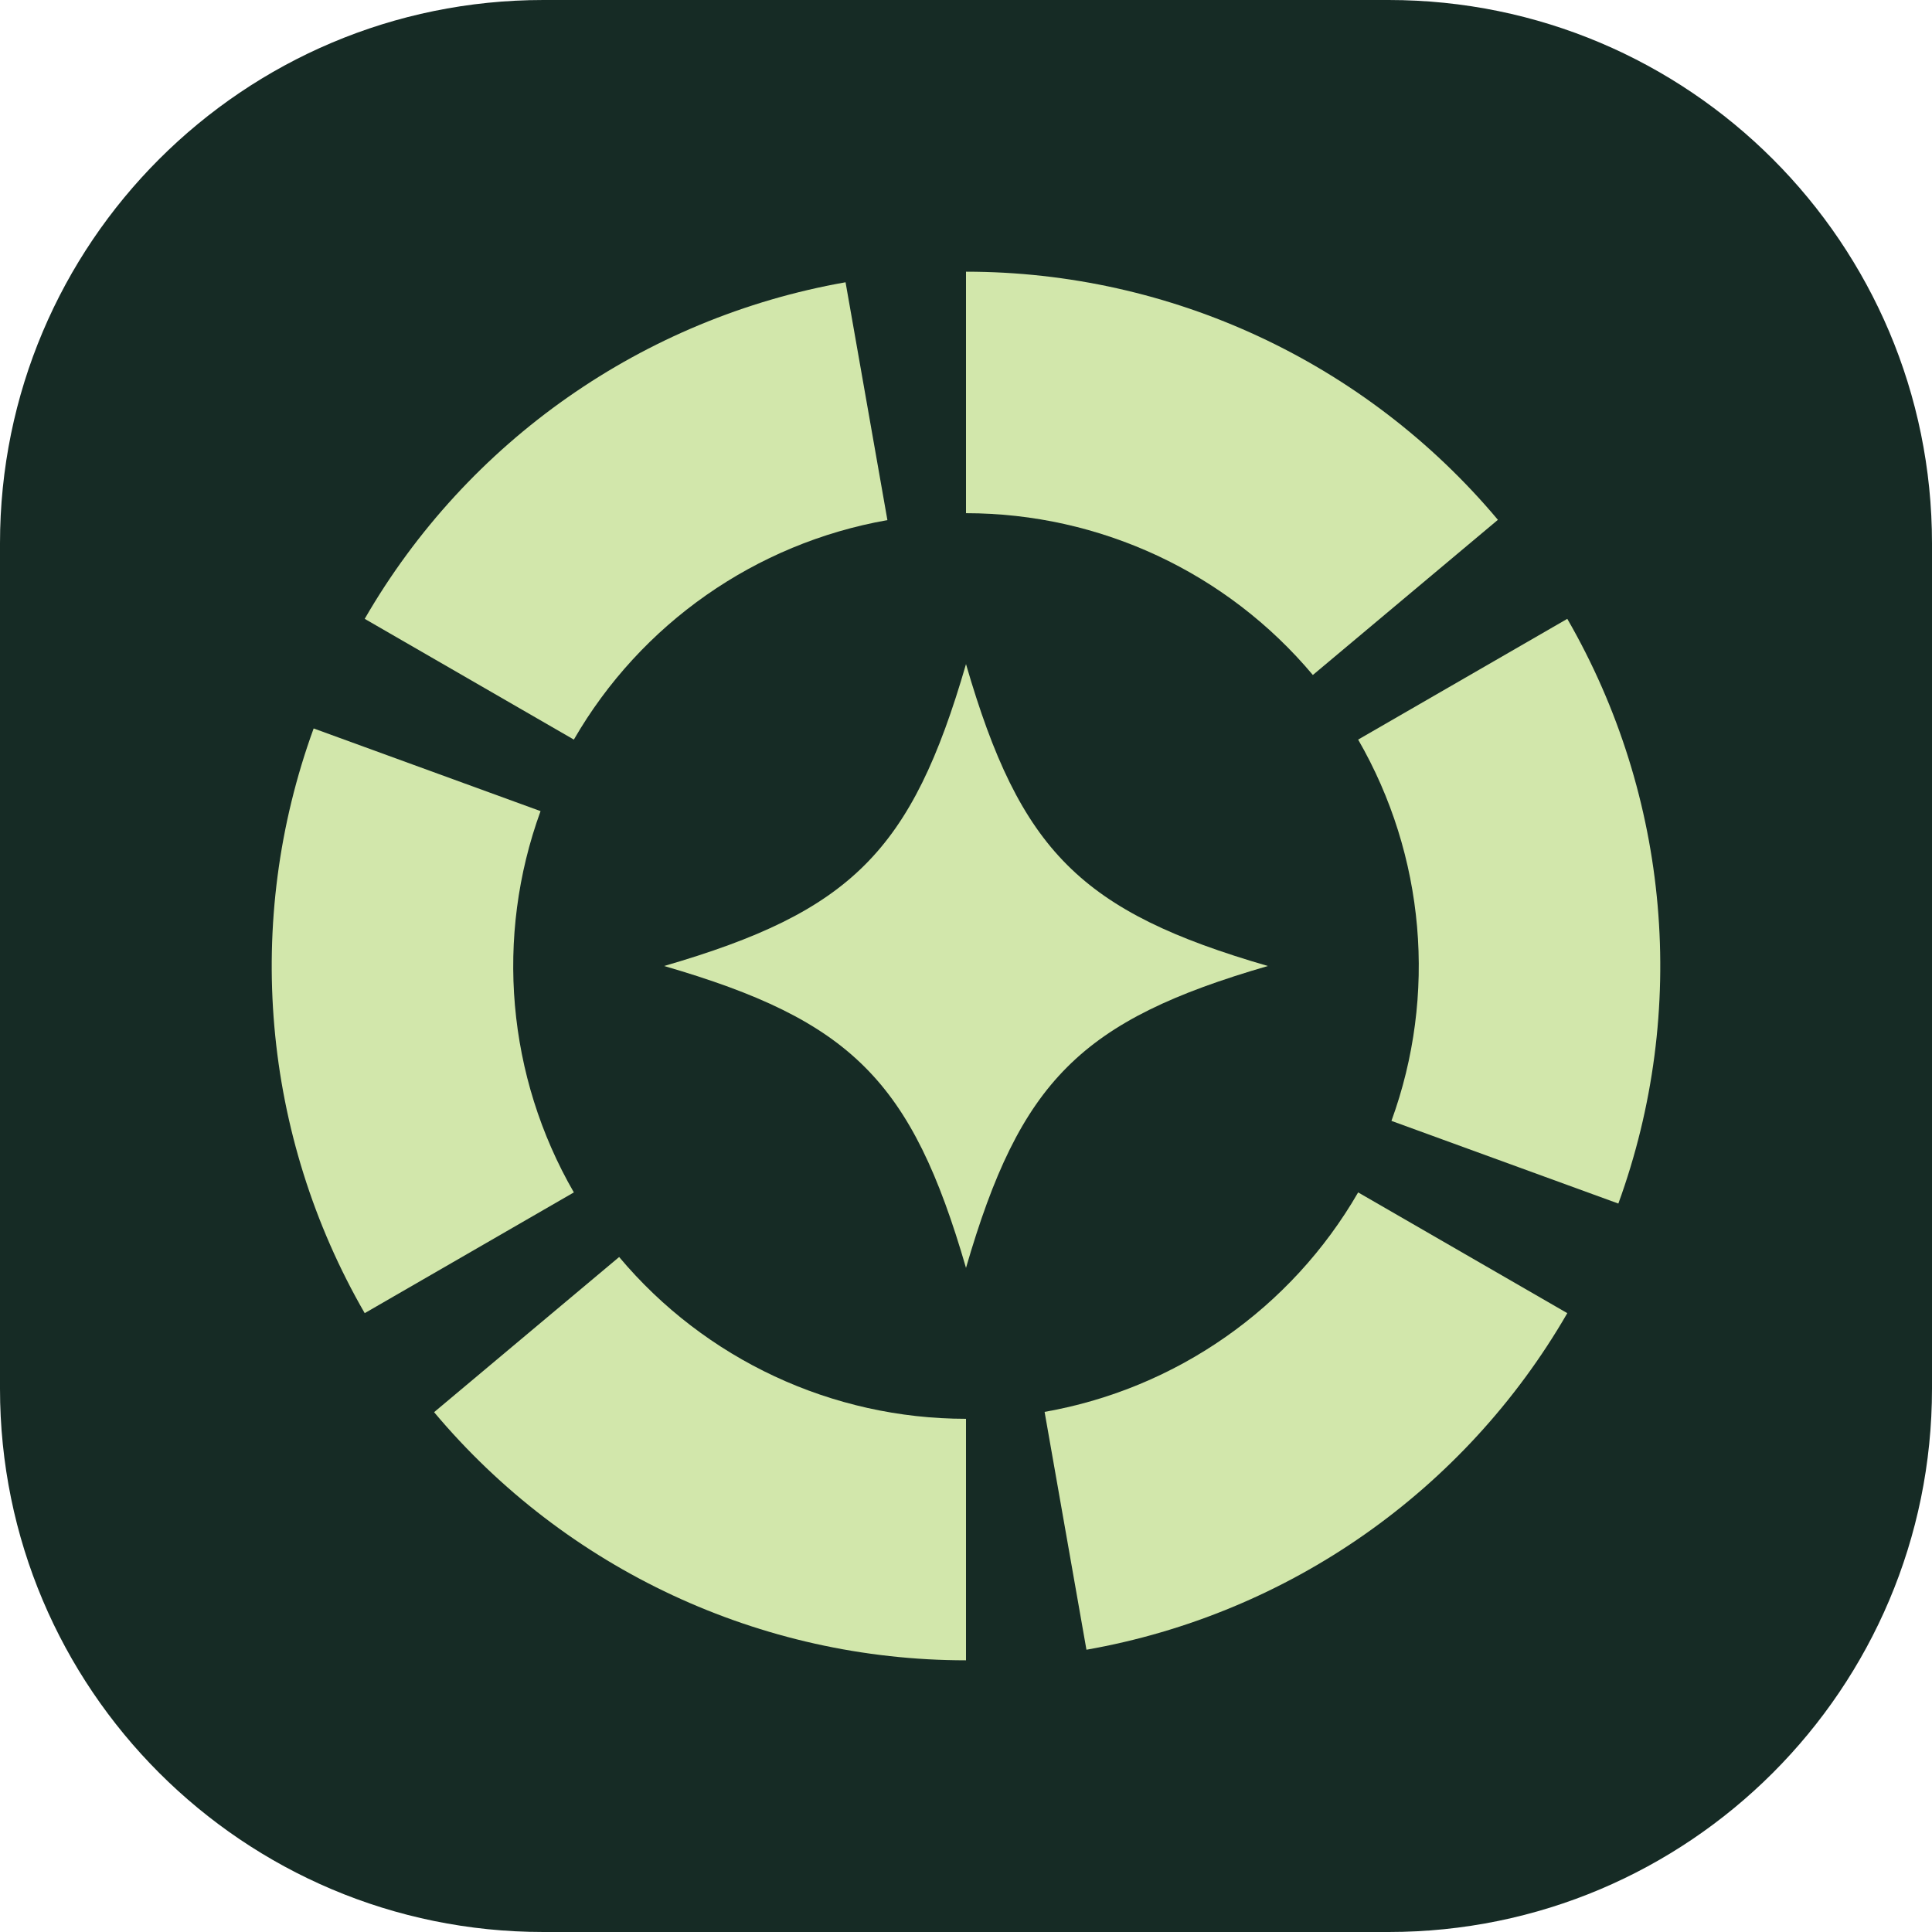
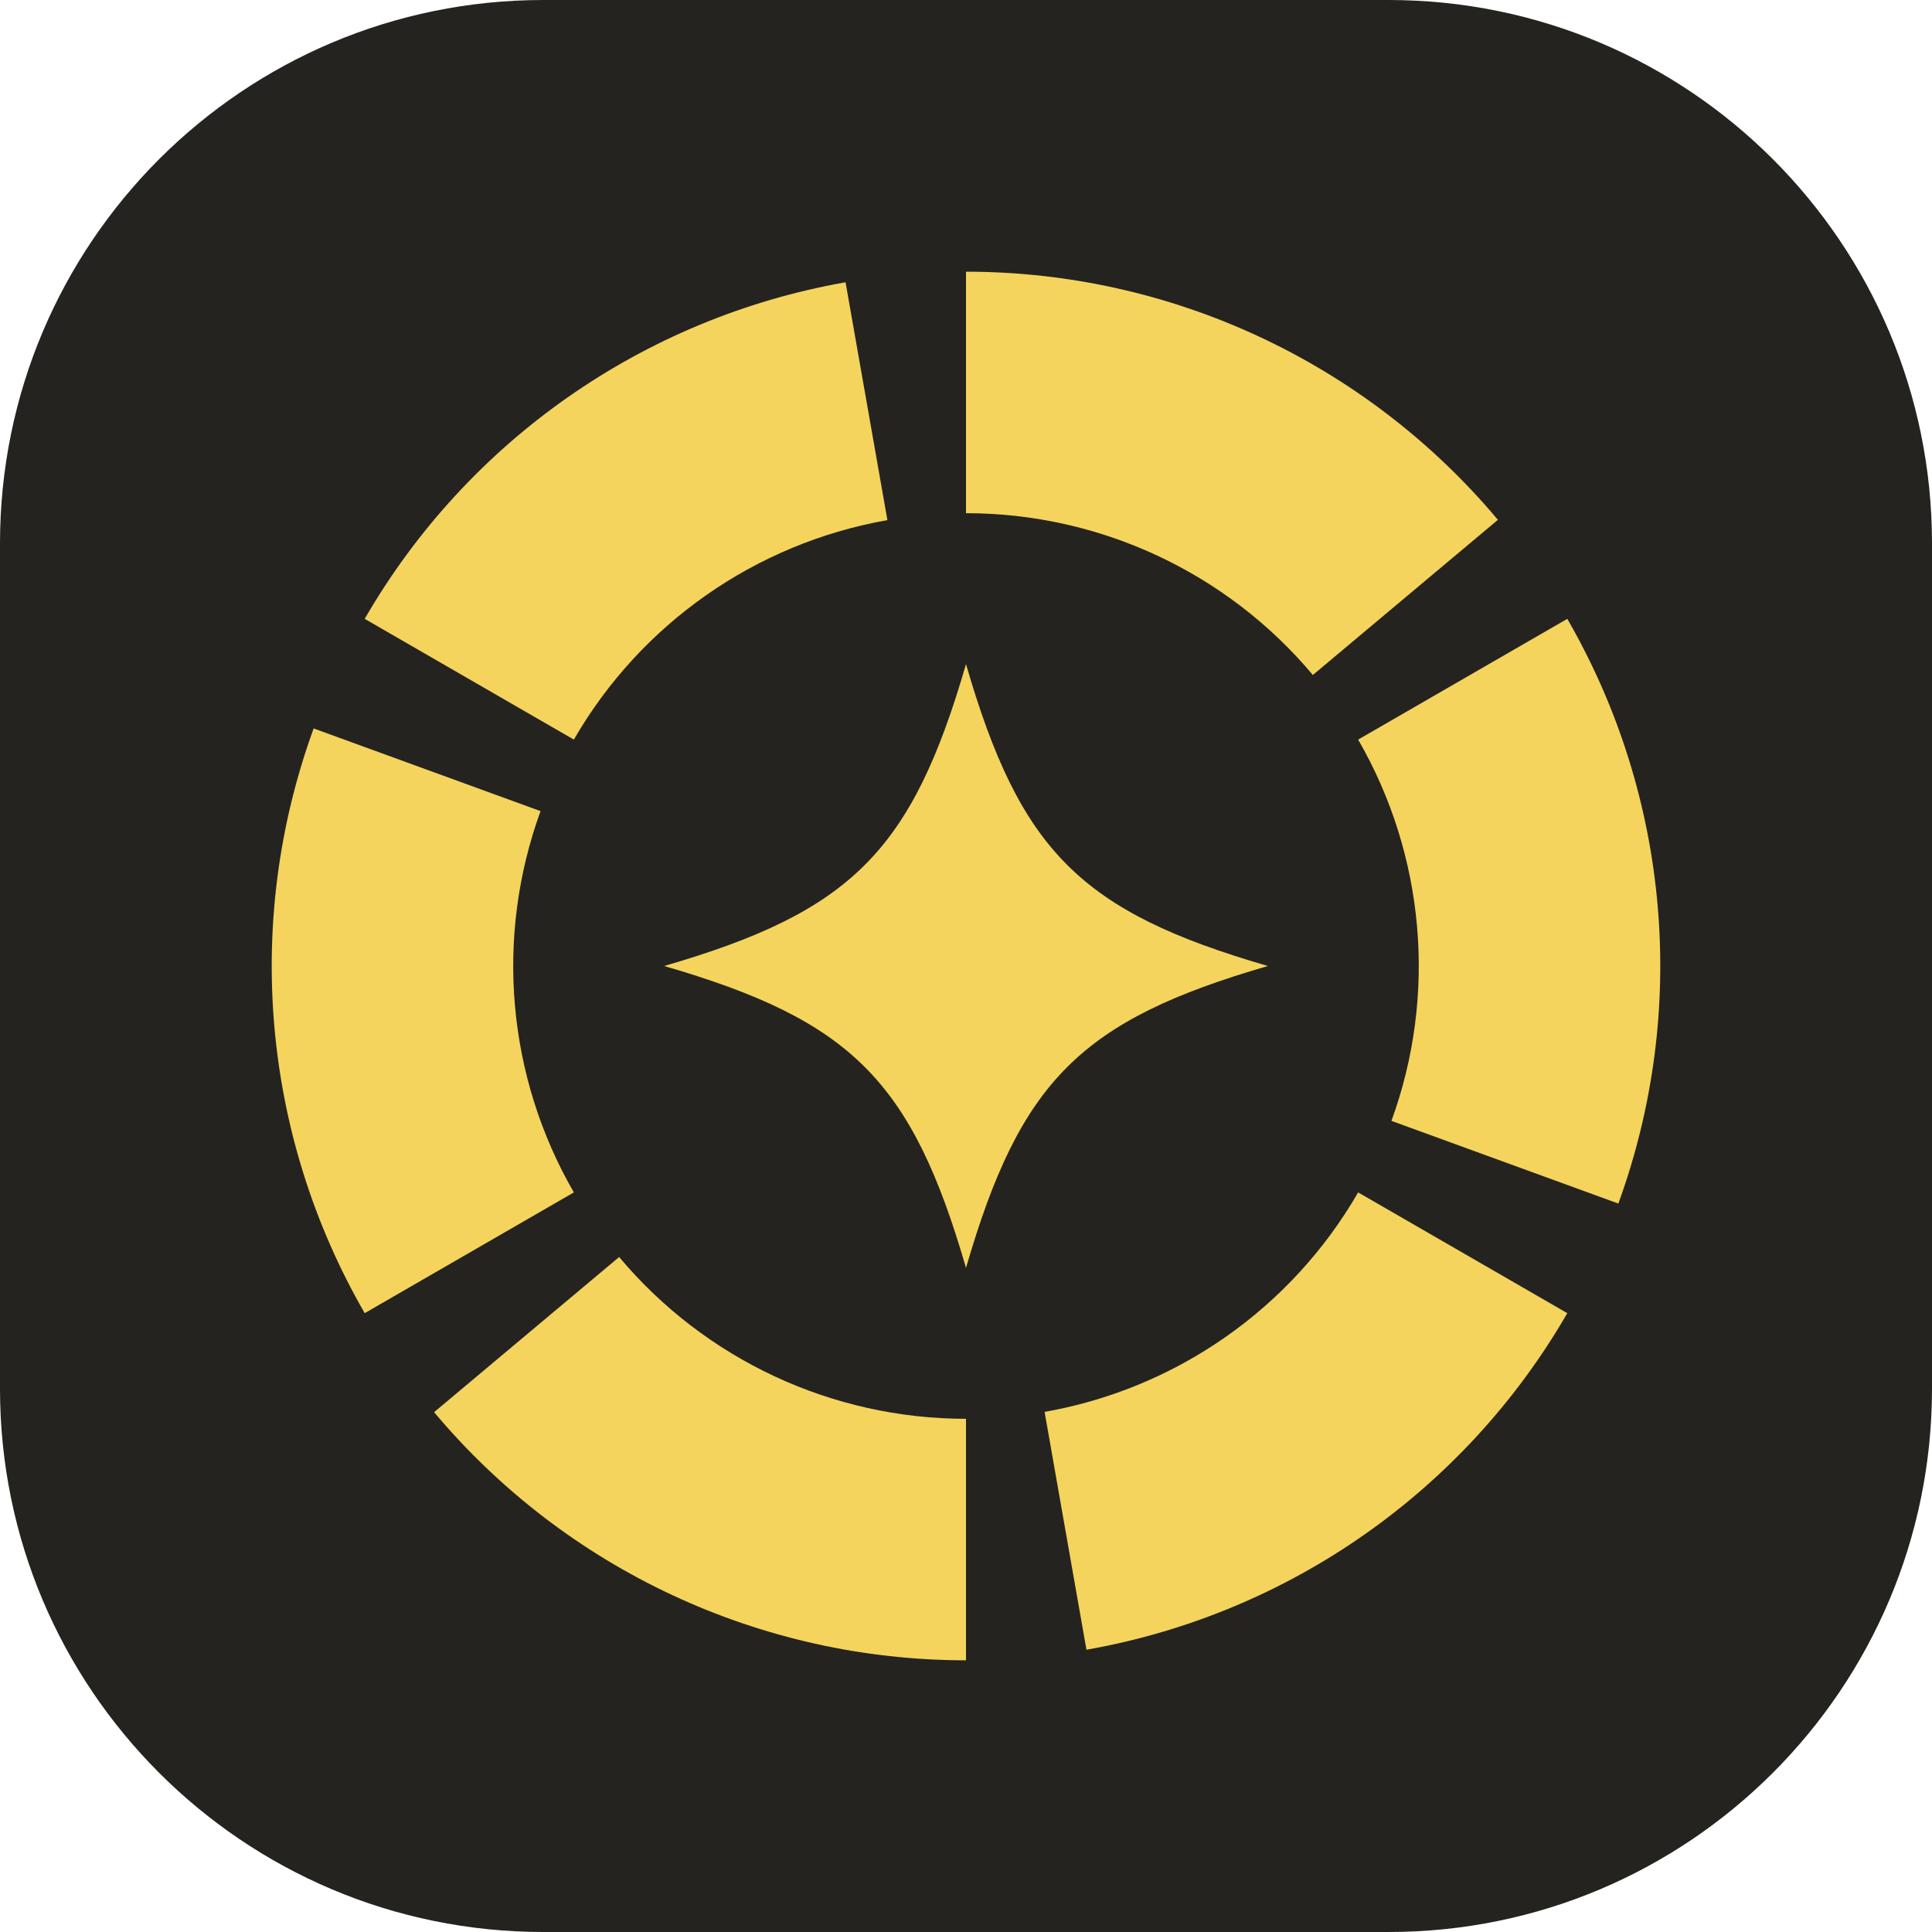
<svg xmlns="http://www.w3.org/2000/svg" viewBox="0 0 64 64" fill="none">
-   <rect width="64" height="64" rx="18" fill="#162b25" />
-   <g fill="#d2e7ab">
+   <rect width="64" height="64" rx="18" fill="#242320" />
+   <g fill="#f4d45c">
    <path id="orbit" d="M32 9a23 23 0 0 1 17.62 8.22l-6.13 5.14A15 15 0 0 0 32 17Z" />
    <use href="#orbit" transform="rotate(60 32 32)" />
    <use href="#orbit" transform="rotate(120 32 32)" />
    <use href="#orbit" transform="rotate(180 32 32)" />
    <use href="#orbit" transform="rotate(240 32 32)" />
    <use href="#orbit" transform="rotate(300 32 32)" />
    <path d="M32 22c1.8 6.2 3.8 8.2 10 10-6.2 1.8-8.2 3.8-10 10-1.8-6.2-3.8-8.2-10-10 6.2-1.8 8.2-3.8 10-10Z" />
  </g>
</svg>
